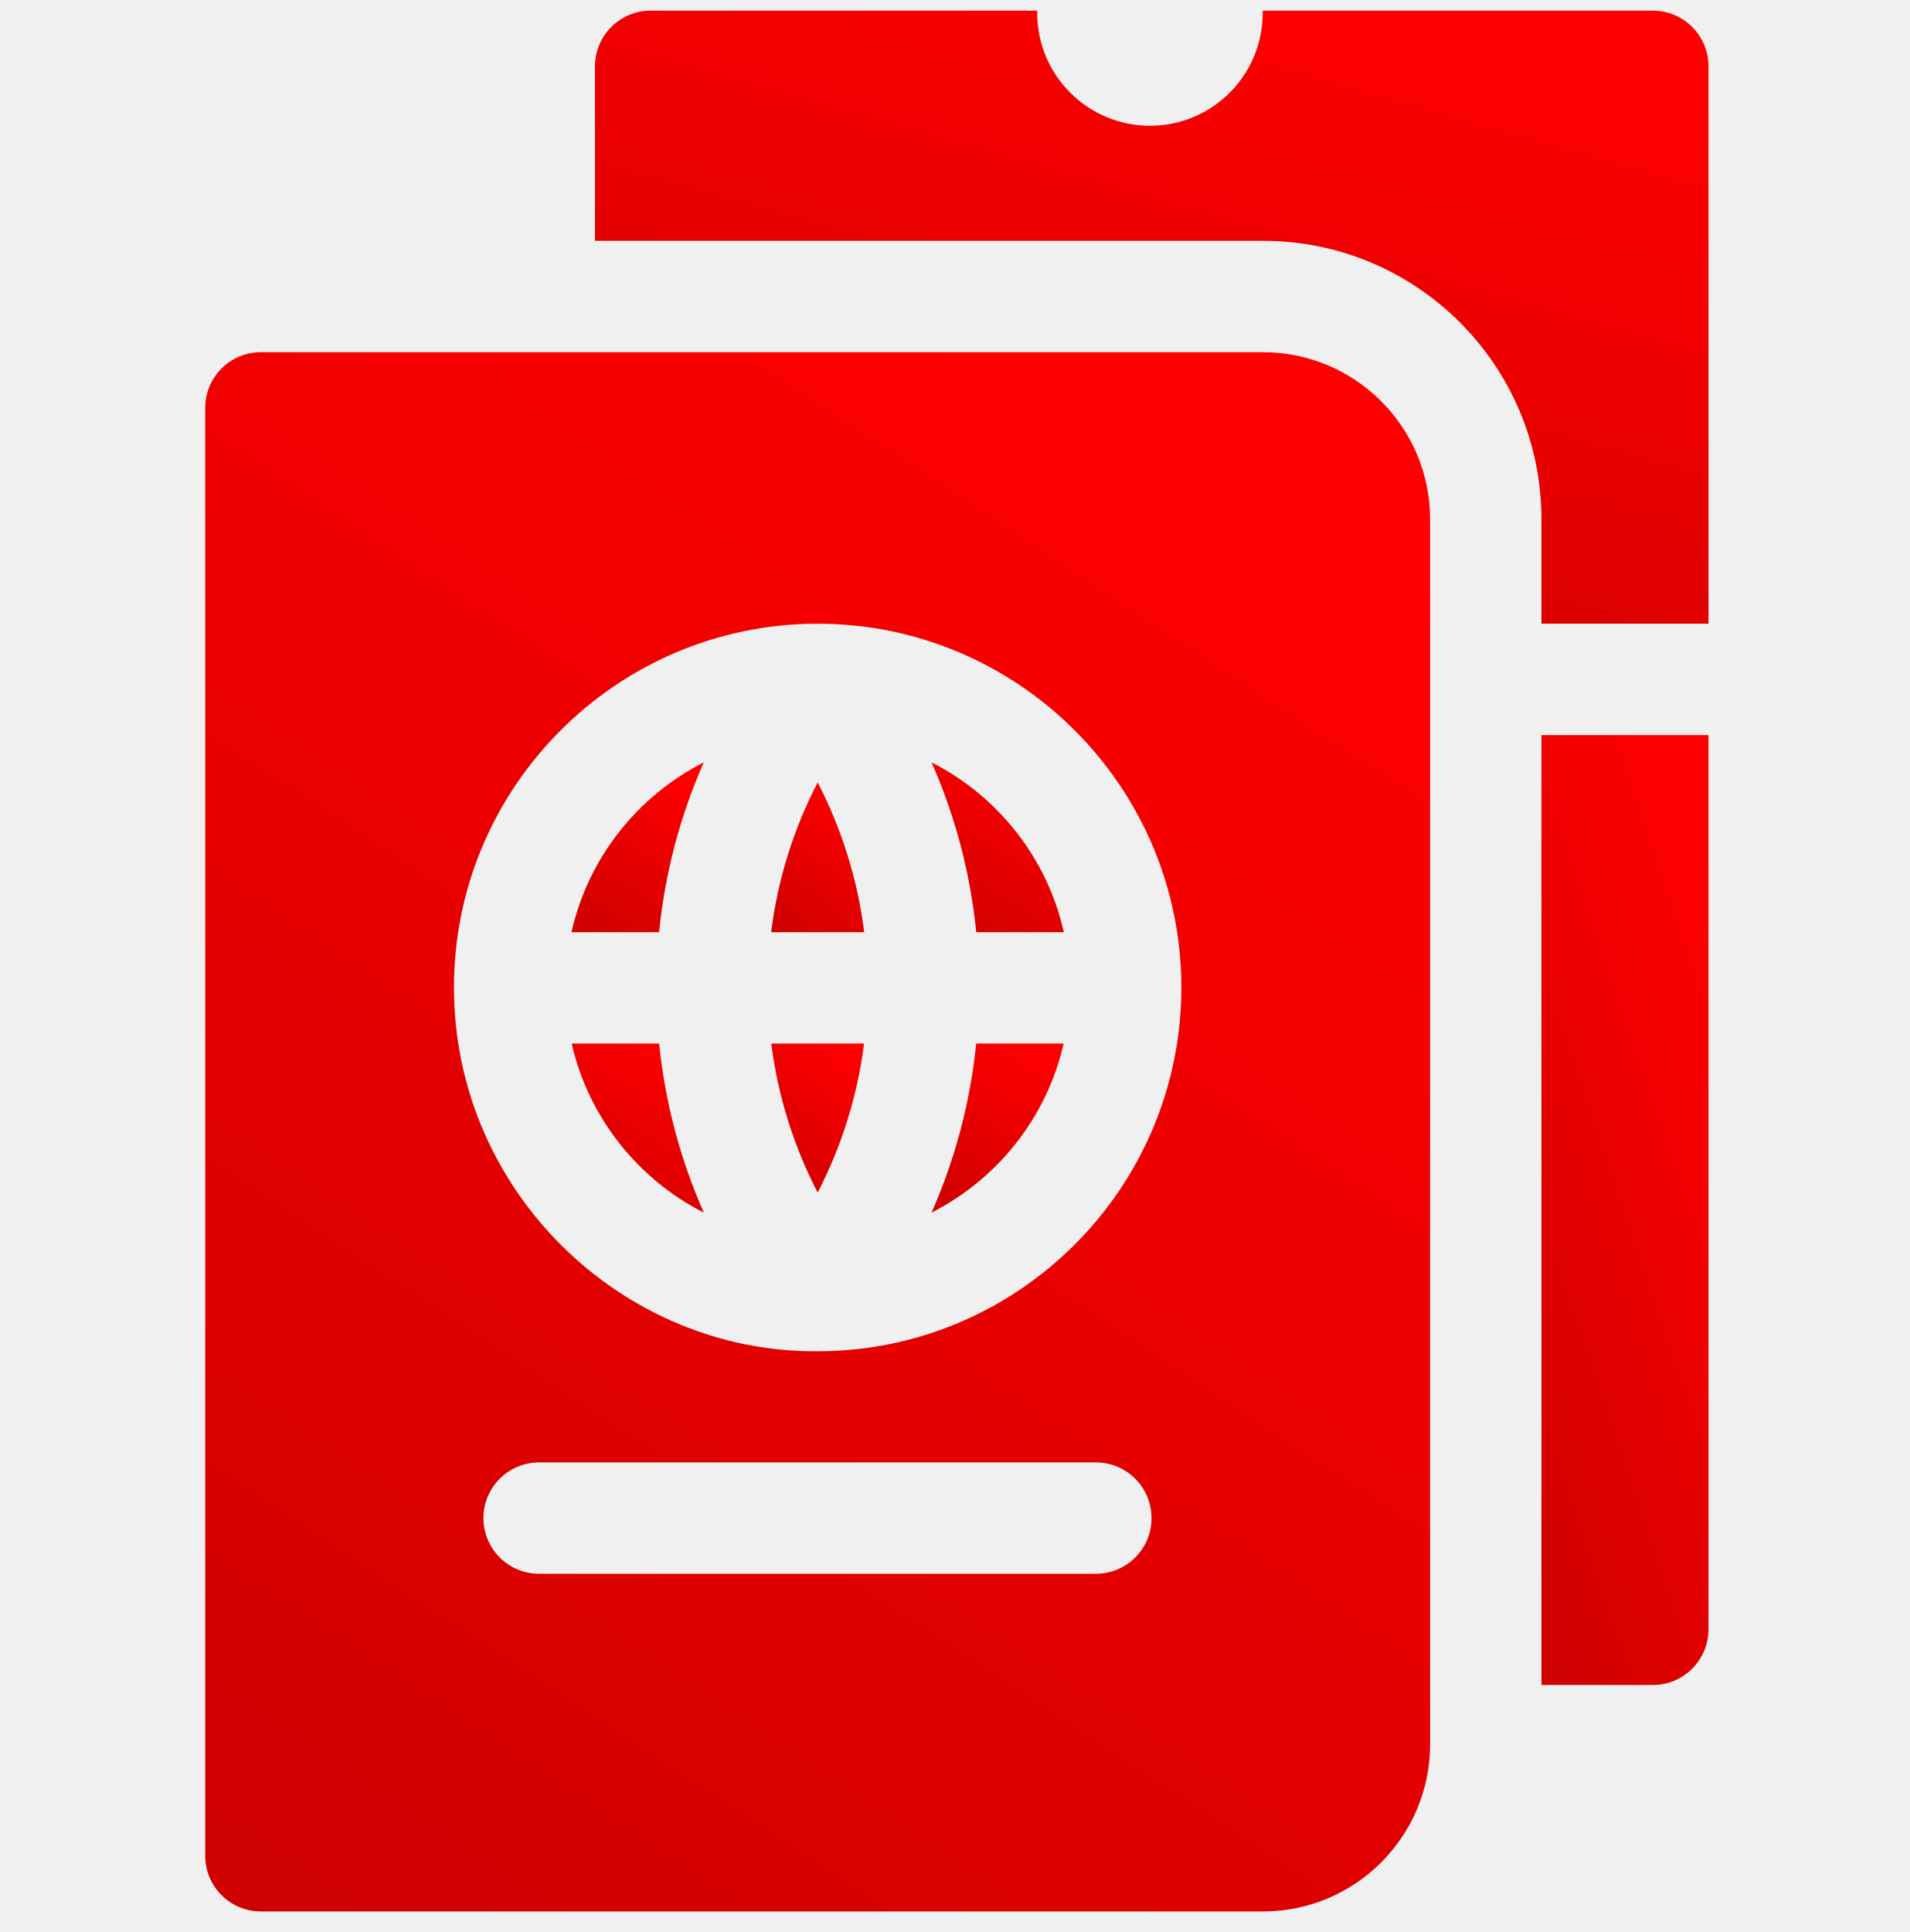
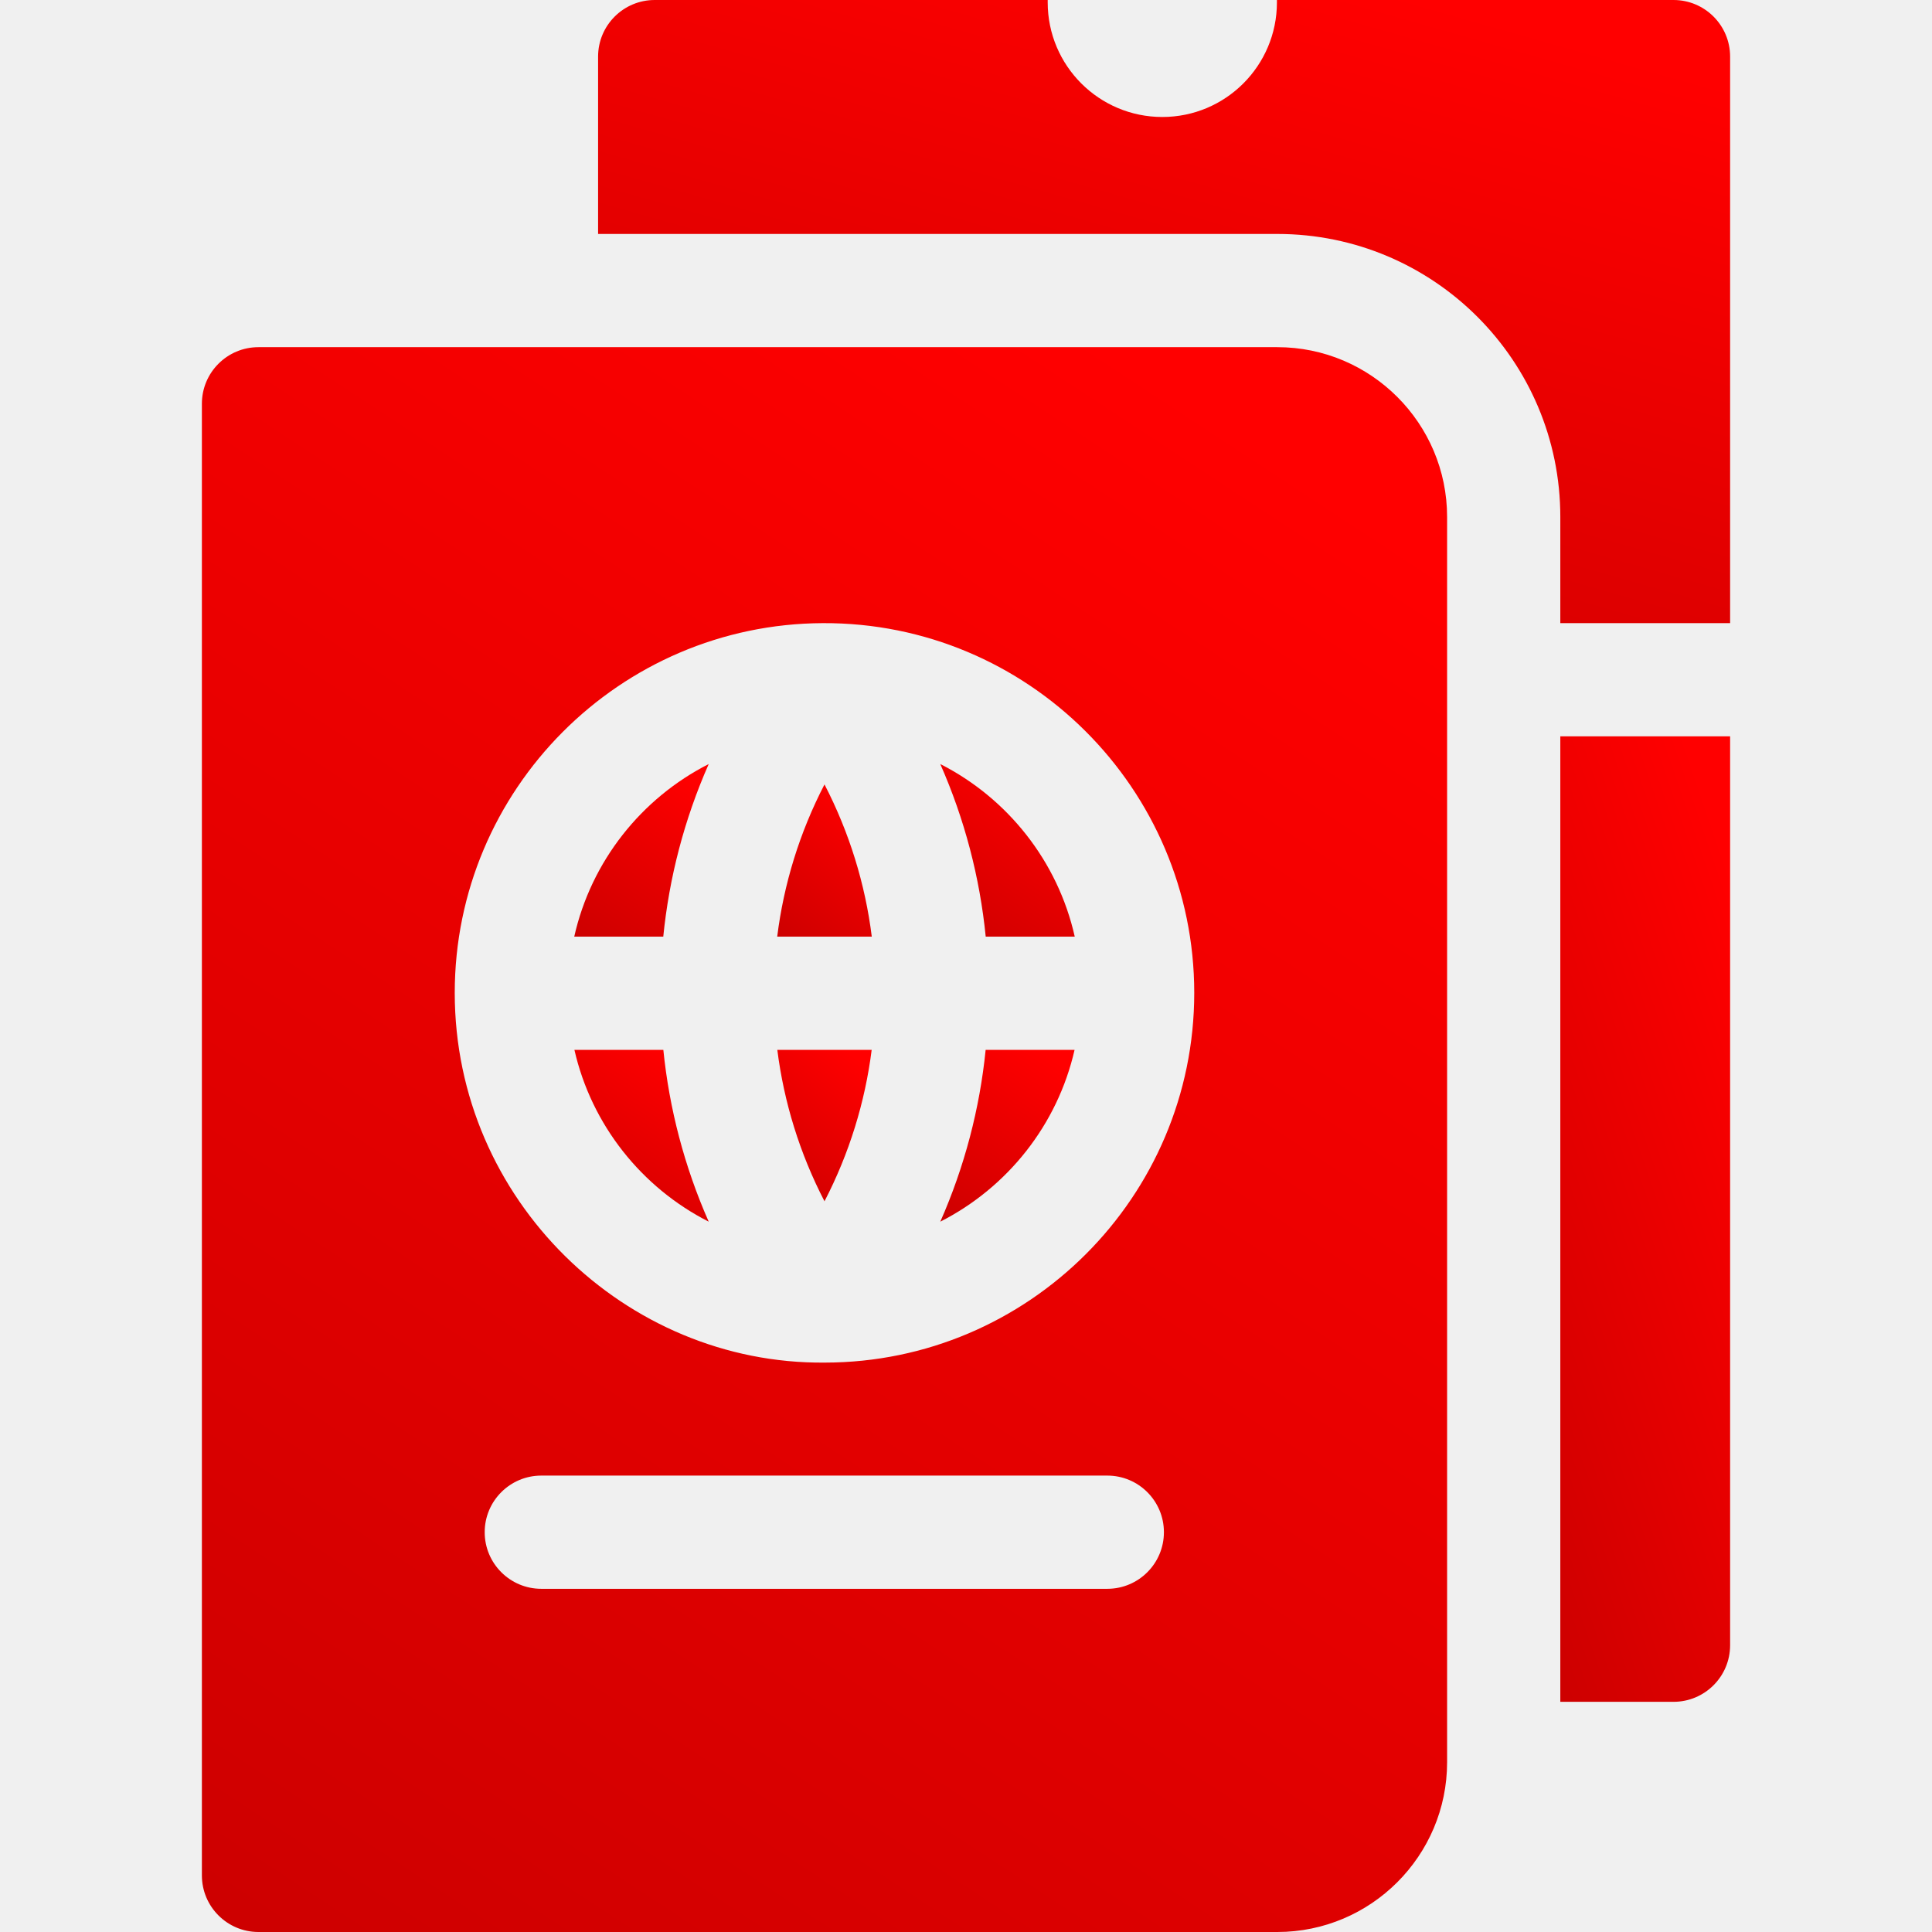
- <svg xmlns="http://www.w3.org/2000/svg" width="88" height="89" viewBox="0 0 88 89" fill="none">
-   <g clip-path="url(#clip0)">
-     <path d="M35.53 42.942H39.818C39.521 40.563 38.804 38.226 37.674 36.043C36.543 38.226 35.827 40.563 35.53 42.942Z" fill="url(#paint0_linear)" />
-     <path d="M26.331 42.942H30.367C30.633 40.267 31.32 37.625 32.426 35.119C29.377 36.668 27.099 39.522 26.331 42.942Z" fill="url(#paint1_linear)" />
-     <path d="M37.674 54.935C38.799 52.763 39.513 50.439 39.812 48.073H35.536C35.835 50.439 36.549 52.763 37.674 54.935Z" fill="url(#paint2_linear)" />
-     <path d="M26.34 48.073C27.116 51.477 29.388 54.316 32.426 55.859C31.325 53.365 30.639 50.735 30.37 48.073H26.34Z" fill="url(#paint3_linear)" />
-     <path d="M58.196 16.225H12.021C10.604 16.225 9.456 17.373 9.456 18.79V85.487C9.456 86.904 10.604 88.053 12.021 88.053H58.196C62.44 88.053 65.892 84.6 65.892 80.357V23.921C65.892 19.677 62.44 16.225 58.196 16.225ZM50.492 72.498H24.839C23.422 72.498 22.274 71.35 22.274 69.933C22.274 68.516 23.422 67.368 24.839 67.368H50.492C51.908 67.368 53.057 68.516 53.057 69.933C53.057 71.35 51.908 72.498 50.492 72.498ZM37.683 62.247C28.668 62.328 20.916 54.883 20.916 45.489C20.916 36.274 28.393 28.773 37.599 28.732H37.599C46.888 28.693 54.431 36.236 54.431 45.489C54.431 54.726 46.919 62.242 37.683 62.247Z" fill="url(#paint4_linear)" />
-     <path d="M42.922 55.859C45.96 54.316 48.233 51.477 49.008 48.073H44.978C44.709 50.735 44.023 53.365 42.922 55.859Z" fill="url(#paint5_linear)" />
-     <path d="M42.921 35.119C44.028 37.625 44.715 40.267 44.981 42.942H49.016C48.249 39.522 45.971 36.668 42.921 35.119Z" fill="url(#paint6_linear)" />
-     <path d="M76.153 0.491H58.179V0.598C58.179 3.467 55.853 5.793 52.984 5.793C50.116 5.793 47.79 3.467 47.79 0.598V0.491H29.978C28.561 0.491 27.413 1.64 27.413 3.056V11.094H58.196C65.28 11.094 71.022 16.837 71.022 23.921V28.732H78.718V3.056C78.718 1.64 77.57 0.491 76.153 0.491Z" fill="url(#paint7_linear)" />
-     <path d="M71.023 77.621H76.153C77.57 77.621 78.718 76.472 78.718 75.055V33.862H71.023V77.621Z" fill="url(#paint8_linear)" />
-   </g>
+ <svg xmlns="http://www.w3.org/2000/svg" width="107" height="107" viewBox="0 0 107 107" fill="none">
+   <path d="M43.044 51.875H48.282C47.92 48.968 47.044 46.112 45.663 43.444C44.281 46.112 43.406 48.968 43.044 51.875Z" fill="url(#paint0_linear)" />
+   <path d="M31.803 51.875H36.734C37.059 48.606 37.899 45.377 39.251 42.315C35.524 44.208 32.741 47.696 31.803 51.875Z" fill="url(#paint1_linear)" />
+   <path d="M45.663 66.531C47.038 63.877 47.911 61.036 48.276 58.145H43.05C43.416 61.036 44.289 63.877 45.663 66.531Z" fill="url(#paint2_linear)" />
+   <path d="M31.813 58.145C32.761 62.304 35.538 65.773 39.251 67.66C37.905 64.612 37.066 61.399 36.738 58.145H31.813Z" fill="url(#paint3_linear)" />
+   <path d="M70.741 19.227H14.315C12.584 19.227 11.181 20.63 11.181 22.361V103.865C11.181 105.596 12.584 107 14.315 107H70.741C75.927 107 80.145 102.781 80.145 97.596V28.631C80.145 23.445 75.927 19.227 70.741 19.227ZM61.327 87.993H29.979C28.248 87.993 26.844 86.589 26.844 84.858C26.844 83.127 28.248 81.723 29.979 81.723H61.327C63.058 81.723 64.461 83.127 64.461 84.858C64.461 86.589 63.058 87.993 61.327 87.993ZM45.674 75.465C34.657 75.565 25.185 66.466 25.185 54.988C25.185 43.726 34.322 34.56 45.572 34.511H45.572C56.923 34.463 66.141 43.68 66.141 54.988C66.141 66.275 56.96 75.459 45.674 75.465Z" fill="url(#paint4_linear)" />
+   <path d="M52.076 67.66C55.789 65.773 58.566 62.304 59.513 58.145H54.588C54.26 61.399 53.422 64.612 52.076 67.66Z" fill="url(#paint5_linear)" />
+   <path d="M52.075 42.315C53.427 45.377 54.267 48.606 54.592 51.875H59.523C58.585 47.696 55.802 44.208 52.075 42.315Z" fill="url(#paint6_linear)" />
+   <path d="M92.685 0H70.72V0.131C70.72 3.637 67.878 6.479 64.373 6.479C60.867 6.479 58.025 3.637 58.025 0.131V0H36.259C34.528 0 33.124 1.404 33.124 3.135V12.957H70.741C79.398 12.957 86.415 19.974 86.415 28.631V34.51H95.819V3.135C95.819 1.404 94.416 0 92.685 0Z" fill="url(#paint7_linear)" />
+   <path d="M86.415 94.252H92.685C94.416 94.252 95.819 92.848 95.819 91.117V40.779H86.415V94.252Z" fill="url(#paint8_linear)" />
  <defs>
-     <linearGradient id="paint0_linear" x1="39.003" y1="36.32" x2="34.429" y2="41.832" gradientUnits="userSpaceOnUse">
+     <linearGradient id="paint0_linear" x1="47.287" y1="43.782" x2="41.698" y2="50.519" gradientUnits="userSpaceOnUse">
      <stop stop-color="#FF0000" />
      <stop offset="1" stop-color="#CE0000" />
    </linearGradient>
-     <linearGradient id="paint1_linear" x1="31.269" y1="35.433" x2="26.412" y2="42.773" gradientUnits="userSpaceOnUse">
+     <linearGradient id="paint1_linear" x1="37.837" y1="42.699" x2="31.901" y2="51.668" gradientUnits="userSpaceOnUse">
      <stop stop-color="#FF0000" />
      <stop offset="1" stop-color="#CE0000" />
    </linearGradient>
-     <linearGradient id="paint2_linear" x1="39" y1="48.348" x2="34.453" y2="53.844" gradientUnits="userSpaceOnUse">
+     <linearGradient id="paint2_linear" x1="47.284" y1="58.481" x2="41.727" y2="65.197" gradientUnits="userSpaceOnUse">
      <stop stop-color="#FF0000" />
      <stop offset="1" stop-color="#CE0000" />
    </linearGradient>
-     <linearGradient id="paint3_linear" x1="31.271" y1="48.385" x2="26.442" y2="55.705" gradientUnits="userSpaceOnUse">
+     <linearGradient id="paint3_linear" x1="37.838" y1="58.527" x2="31.938" y2="67.472" gradientUnits="userSpaceOnUse">
      <stop stop-color="#FF0000" />
      <stop offset="1" stop-color="#CE0000" />
    </linearGradient>
-     <linearGradient id="paint4_linear" x1="55.175" y1="19.107" x2="10.727" y2="86.842" gradientUnits="userSpaceOnUse">
+     <linearGradient id="paint4_linear" x1="67.049" y1="22.749" x2="12.734" y2="105.521" gradientUnits="userSpaceOnUse">
      <stop stop-color="#FF0000" />
      <stop offset="1" stop-color="#CE0000" />
    </linearGradient>
-     <linearGradient id="paint5_linear" x1="47.852" y1="48.385" x2="43.024" y2="55.705" gradientUnits="userSpaceOnUse">
+     <linearGradient id="paint5_linear" x1="58.101" y1="58.527" x2="52.201" y2="67.472" gradientUnits="userSpaceOnUse">
      <stop stop-color="#FF0000" />
      <stop offset="1" stop-color="#CE0000" />
    </linearGradient>
-     <linearGradient id="paint6_linear" x1="47.859" y1="35.433" x2="43.002" y2="42.773" gradientUnits="userSpaceOnUse">
+     <linearGradient id="paint6_linear" x1="58.109" y1="42.699" x2="52.173" y2="51.668" gradientUnits="userSpaceOnUse">
      <stop stop-color="#FF0000" />
      <stop offset="1" stop-color="#CE0000" />
    </linearGradient>
-     <linearGradient id="paint7_linear" x1="68.976" y1="1.624" x2="58.969" y2="36.883" gradientUnits="userSpaceOnUse">
+     <linearGradient id="paint7_linear" x1="83.914" y1="1.385" x2="71.686" y2="44.471" gradientUnits="userSpaceOnUse">
      <stop stop-color="#FF0000" />
      <stop offset="1" stop-color="#CE0000" />
    </linearGradient>
-     <linearGradient id="paint8_linear" x1="77.257" y1="35.618" x2="59.219" y2="41.771" gradientUnits="userSpaceOnUse">
+     <linearGradient id="paint8_linear" x1="94.034" y1="42.925" x2="71.991" y2="50.444" gradientUnits="userSpaceOnUse">
      <stop stop-color="#FF0000" />
      <stop offset="1" stop-color="#CE0000" />
    </linearGradient>
-     <clipPath id="clip0">
-       <rect width="87.562" height="87.562" fill="white" transform="translate(0.306274 0.490967)" />
-     </clipPath>
  </defs>
</svg>
